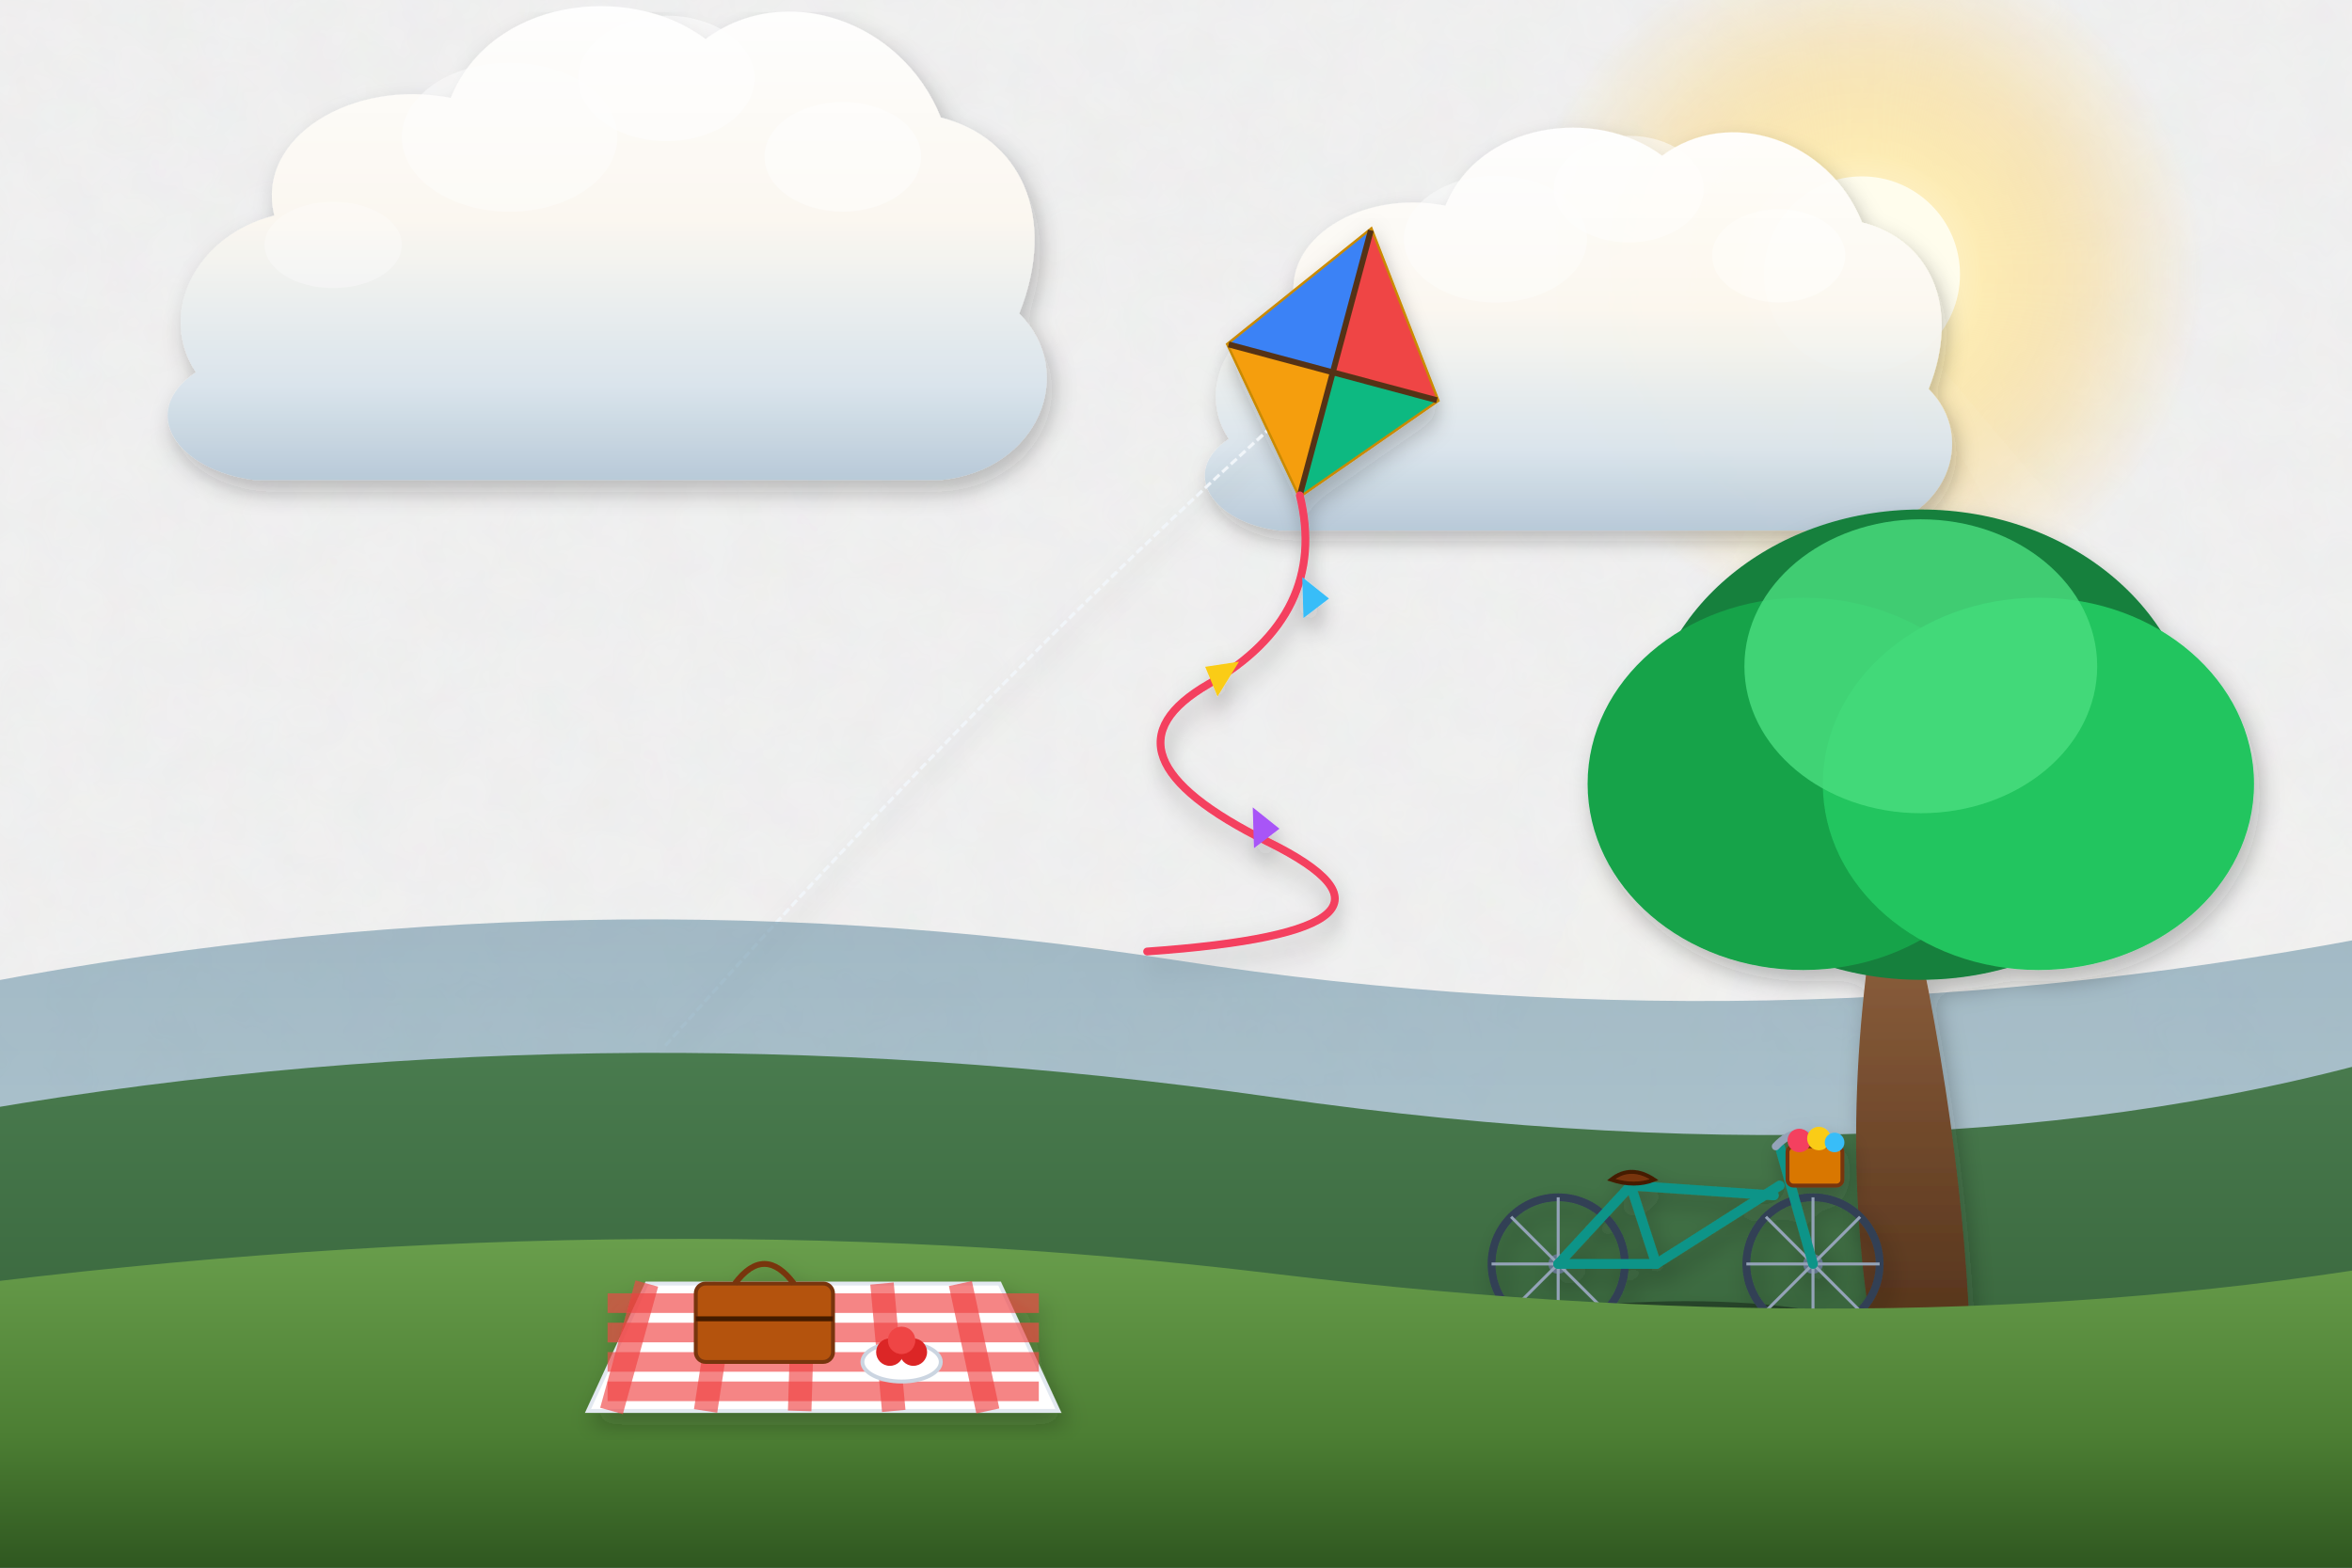
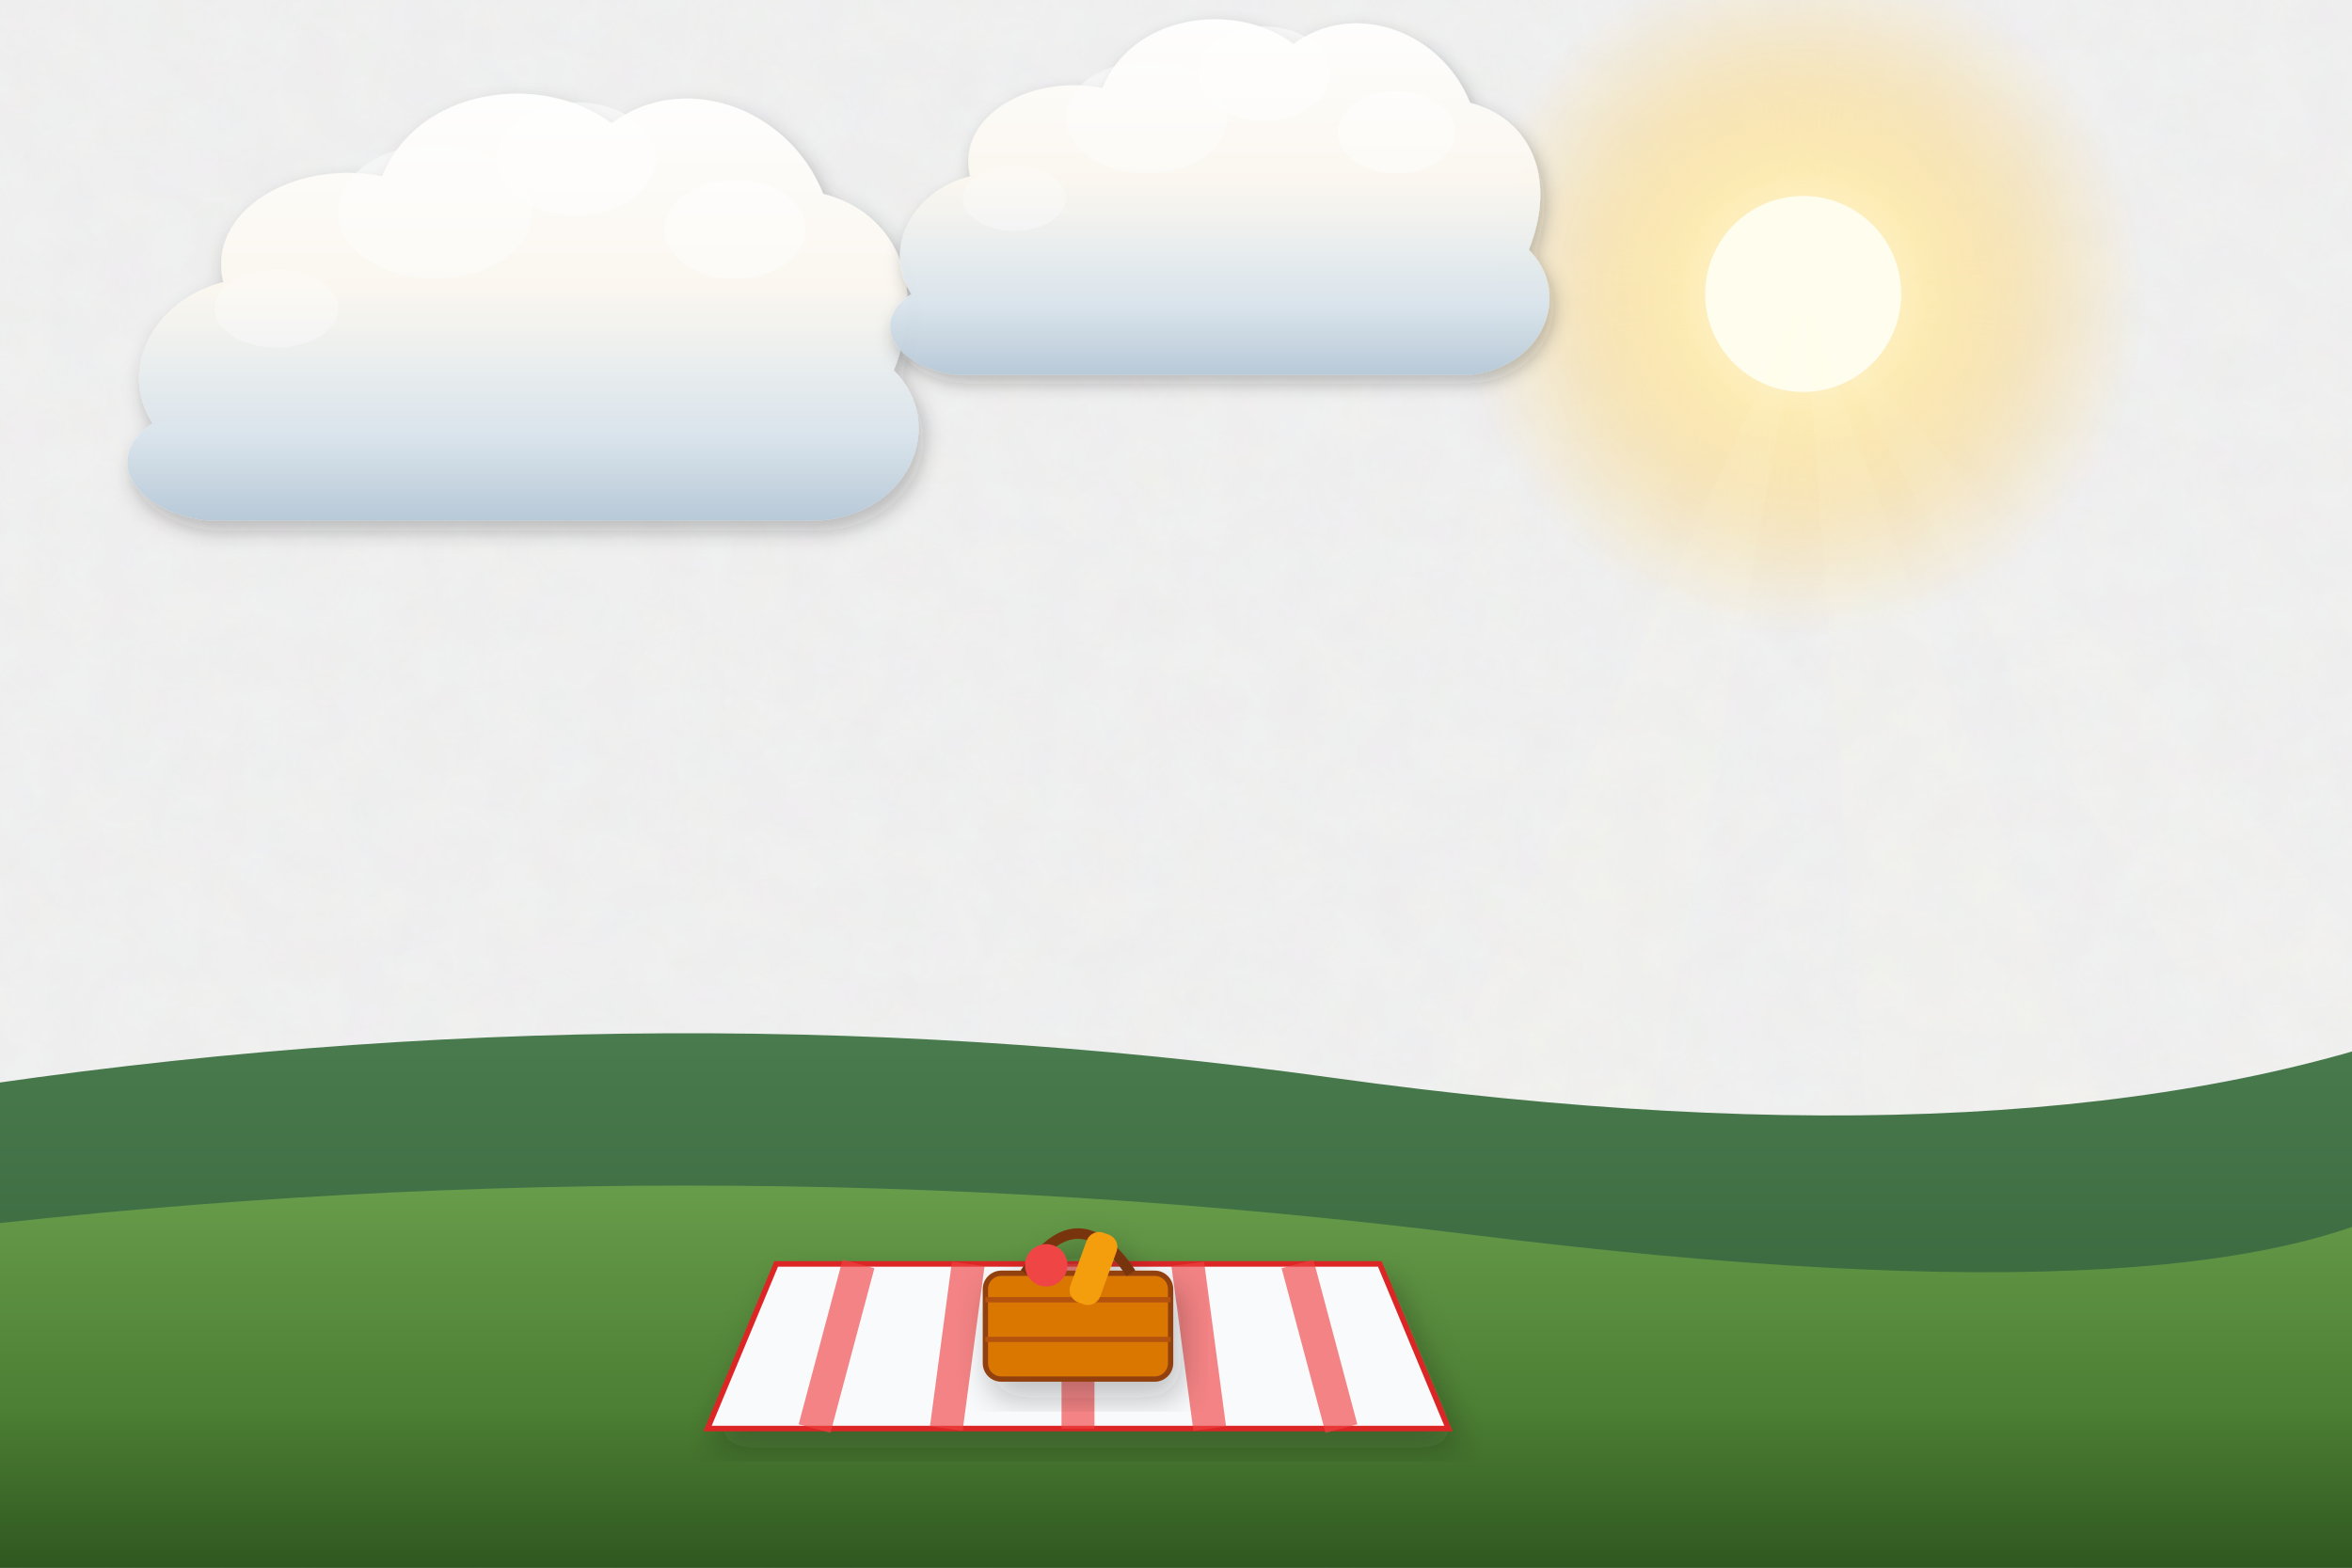
<svg xmlns="http://www.w3.org/2000/svg" viewBox="0 0 1200 800" width="1200" height="800">
  <defs>
    <filter id="ghibliPaper" x="0%" y="0%" width="100%" height="100%">
      <feTurbulence type="fractalNoise" baseFrequency="0.04" numOctaves="3" result="noise" seed="42" />
      <feColorMatrix type="matrix" values="1 0 0 0 0  0 1 0 0 0  0 0 1 0 0  0 0 0 0.035 0" in="noise" result="coloredNoise" />
      <feComposite operator="in" in2="SourceGraphic" />
    </filter>
    <filter id="softGlow" x="-20%" y="-20%" width="140%" height="140%">
      <feGaussianBlur stdDeviation="8" result="blur" />
      <feComposite in="SourceGraphic" in2="blur" operator="over" />
    </filter>
    <filter id="dropShadow" x="-20%" y="-20%" width="140%" height="140%">
      <feDropShadow dx="3" dy="6" stdDeviation="6" flood-color="#141e28" flood-opacity="0.28" />
    </filter>
    <linearGradient id="skyDay" x1="0" y1="0" x2="0" y2="1">
      <stop offset="0%" stop-color="#236ca7" />
      <stop offset="35%" stop-color="#5fa3d6" />
      <stop offset="70%" stop-color="#b8e1f2" />
      <stop offset="100%" stop-color="#fdf3dc" />
    </linearGradient>
    <linearGradient id="skySunset" x1="0" y1="0" x2="0" y2="1">
      <stop offset="0%" stop-color="#31396b" />
      <stop offset="35%" stop-color="#73507b" />
      <stop offset="65%" stop-color="#cb6b5c" />
      <stop offset="85%" stop-color="#f29e5a" />
      <stop offset="100%" stop-color="#fedaa2" />
    </linearGradient>
    <linearGradient id="skyDusk" x1="0" y1="0" x2="0" y2="1">
      <stop offset="0%" stop-color="#121832" />
      <stop offset="40%" stop-color="#262f56" />
      <stop offset="70%" stop-color="#4e3d64" />
      <stop offset="90%" stop-color="#915264" />
      <stop offset="100%" stop-color="#d6846c" />
    </linearGradient>
    <linearGradient id="cloudBodyDay" x1="0" y1="0" x2="0" y2="1">
      <stop offset="0%" stop-color="#ffffff" />
      <stop offset="45%" stop-color="#fcf8f0" />
      <stop offset="80%" stop-color="#d9e4ec" />
      <stop offset="100%" stop-color="#b6c8d7" />
    </linearGradient>
    <linearGradient id="cloudBodySunset" x1="0" y1="0" x2="0" y2="1">
      <stop offset="0%" stop-color="#fff5e6" />
      <stop offset="40%" stop-color="#fbd0a5" />
      <stop offset="75%" stop-color="#cf8ca0" />
      <stop offset="100%" stop-color="#7e607c" />
    </linearGradient>
    <radialGradient id="sunGlowDay" cx="50%" cy="50%" r="50%">
      <stop offset="0%" stop-color="#fffced" stop-opacity="1" />
      <stop offset="35%" stop-color="#ffebaa" stop-opacity="0.85" />
      <stop offset="70%" stop-color="#ffd573" stop-opacity="0.35" />
      <stop offset="100%" stop-color="#ffd573" stop-opacity="0" />
    </radialGradient>
    <radialGradient id="sunGlowSunset" cx="50%" cy="50%" r="50%">
      <stop offset="0%" stop-color="#fff8db" stop-opacity="1" />
      <stop offset="30%" stop-color="#ffb753" stop-opacity="0.9" />
      <stop offset="65%" stop-color="#f46e45" stop-opacity="0.4" />
      <stop offset="100%" stop-color="#e04a43" stop-opacity="0" />
    </radialGradient>
    <linearGradient id="hillDistant" x1="0" y1="0" x2="0" y2="1">
      <stop offset="0%" stop-color="#6e94a8" />
      <stop offset="100%" stop-color="#93b9c7" />
    </linearGradient>
    <linearGradient id="hillMid" x1="0" y1="0" x2="0" y2="1">
      <stop offset="0%" stop-color="#4a7c4f" />
      <stop offset="50%" stop-color="#3c6a40" />
      <stop offset="100%" stop-color="#2d5231" />
    </linearGradient>
    <linearGradient id="hillNear" x1="0" y1="0" x2="0" y2="1">
      <stop offset="0%" stop-color="#699e4c" />
      <stop offset="60%" stop-color="#4c7e33" />
      <stop offset="100%" stop-color="#2f5720" />
    </linearGradient>
    <linearGradient id="woodTone" x1="0" y1="0" x2="0" y2="1">
      <stop offset="0%" stop-color="#9c6d48" />
      <stop offset="50%" stop-color="#784f30" />
      <stop offset="100%" stop-color="#55341c" />
    </linearGradient>
    <linearGradient id="brassTone" x1="0" y1="0" x2="1" y2="1">
      <stop offset="0%" stop-color="#ffe699" />
      <stop offset="35%" stop-color="#d9a536" />
      <stop offset="70%" stop-color="#996c14" />
      <stop offset="100%" stop-color="#5e4007" />
    </linearGradient>
    <linearGradient id="stoneTone" x1="0" y1="0" x2="0" y2="1">
      <stop offset="0%" stop-color="#c5beb3" />
      <stop offset="60%" stop-color="#999184" />
      <stop offset="100%" stop-color="#6c6458" />
    </linearGradient>
    <linearGradient id="waterTone" x1="0" y1="0" x2="0" y2="1">
      <stop offset="0%" stop-color="#47a5be" />
      <stop offset="50%" stop-color="#2a7796" />
      <stop offset="100%" stop-color="#144d6a" />
    </linearGradient>
  </defs>
  <rect width="1200" height="800" fill="url(#skyDay)" filter="url(#ghibliPaper)" />
  <g>
-     <circle cx="950" cy="140" r="175" fill="url(#sunGlowDay)" />
-     <circle cx="950" cy="140" r="50" fill="#fffded" />
-     <polygon points="950,140 650,800 830,800" fill="#fffbe6" opacity="0.08" />
-     <polygon points="950,140 1000,800 1190,800" fill="#fffbe6" opacity="0.08" />
-     <polygon points="950,140 1310,800 1510,800" fill="#fffbe6" opacity="0.06" />
+     <circle cx="920" cy="150" r="175" fill="url(#sunGlowDay)" />
+     <circle cx="920" cy="150" r="50" fill="#fffded" />
+     <polygon points="920,150 620,800 800,800" fill="#fffbe6" opacity="0.08" />
+     <polygon points="920,150 970,800 1160,800" fill="#fffbe6" opacity="0.08" />
+     <polygon points="920,150 1280,800 1480,800" fill="#fffbe6" opacity="0.06" />
  </g>
-   <g transform="translate(280, 150) scale(1)" opacity="0.95">
+   <g transform="translate(240, 180) scale(0.9)" opacity="0.95">
    <path d="M-180,40        C-200,10 -180,-30 -140,-40        C-150,-80 -100,-110 -50,-100        C-30,-150 40,-160 80,-130        C120,-160 180,-140 200,-90        C240,-80 260,-40 240,10        C270,40 250,90 200,95        L-150,95        C-190,90 -210,60 -180,40 Z" fill="url(#cloudBodyDay)" filter="url(#dropShadow)" />
    <ellipse cx="60" cy="-110" rx="45" ry="32" fill="#ffffff" opacity="0.55" />
    <ellipse cx="-20" cy="-80" rx="55" ry="38" fill="#ffffff" opacity="0.45" />
    <ellipse cx="150" cy="-70" rx="40" ry="28" fill="#ffffff" opacity="0.5" />
    <ellipse cx="-110" cy="-25" rx="35" ry="22" fill="#ffffff" opacity="0.35" />
  </g>
-   <g transform="translate(780, 190) scale(0.85)" opacity="0.95">
+   <g transform="translate(600, 120) scale(0.75)" opacity="0.95">
    <path d="M-180,40        C-200,10 -180,-30 -140,-40        C-150,-80 -100,-110 -50,-100        C-30,-150 40,-160 80,-130        C120,-160 180,-140 200,-90        C240,-80 260,-40 240,10        C270,40 250,90 200,95        L-150,95        C-190,90 -210,60 -180,40 Z" fill="url(#cloudBodyDay)" filter="url(#dropShadow)" />
    <ellipse cx="60" cy="-110" rx="45" ry="32" fill="#ffffff" opacity="0.55" />
    <ellipse cx="-20" cy="-80" rx="55" ry="38" fill="#ffffff" opacity="0.45" />
    <ellipse cx="150" cy="-70" rx="40" ry="28" fill="#ffffff" opacity="0.5" />
    <ellipse cx="-110" cy="-25" rx="35" ry="22" fill="#ffffff" opacity="0.35" />
  </g>
-   <g transform="translate(680, 190) rotate(15)" filter="url(#dropShadow)">
-     <path d="M0,0 Q-120,180 -240,420" stroke="#f1f5f9" stroke-width="1.5" stroke-dasharray="4 2" fill="none" />
-     <polygon points="0,-75 55,0 0,65 -55,0" fill="#facc15" stroke="#ca8a04" stroke-width="2.5" />
-     <polygon points="0,-75 55,0 0,0" fill="#ef4444" />
-     <polygon points="0,-75 -55,0 0,0" fill="#3b82f6" />
-     <polygon points="0,65 55,0 0,0" fill="#10b981" />
-     <polygon points="0,65 -55,0 0,0" fill="#f59e0b" />
-     <line x1="0" y1="-75" x2="0" y2="65" stroke="#543317" stroke-width="3" />
-     <line x1="-55" y1="0" x2="55" y2="0" stroke="#543317" stroke-width="3" />
-     <path d="M0,65 Q30,120 -20,170 T30,240 T-15,310" stroke="#f43f5e" stroke-width="4" fill="none" stroke-linecap="round" />
-     <polygon points="12,105 28,112 18,125" fill="#38bdf8" />
-     <polygon points="-8,155 -24,162 -14,175" fill="#facc15" />
-     <polygon points="18,225 34,232 24,245" fill="#a855f7" />
+   <path d="M-50,560 Q320,500 680,550 T1250,520 L1250,800 L-50,800 Z" fill="url(#hillMid)" />
+   <path d="M-50,630 Q350,580 750,630 T1250,600 L1250,800 L-50,800 Z" fill="url(#hillNear)" />
+   <g transform="translate(550, 680) scale(1.4)" filter="url(#dropShadow)">
+     <polygon points="-110,-25 110,-25 135,35 -135,35" fill="#f8fafc" stroke="#dc2626" stroke-width="2" />
+     <line x1="-80" y1="-25" x2="-96" y2="35" stroke="#ef4444" stroke-width="12" opacity="0.65" />
+     <line x1="-40" y1="-25" x2="-48" y2="35" stroke="#ef4444" stroke-width="12" opacity="0.65" />
+     <line x1="0" y1="-25" x2="0" y2="35" stroke="#ef4444" stroke-width="12" opacity="0.65" />
+     <line x1="40" y1="-25" x2="48" y2="35" stroke="#ef4444" stroke-width="12" opacity="0.65" />
+     <line x1="80" y1="-25" x2="96" y2="35" stroke="#ef4444" stroke-width="12" opacity="0.65" />
  </g>
-   <path d="M-50,510 Q280,440 600,490 T1250,470 L1250,800 L-50,800 Z" fill="url(#hillDistant)" opacity="0.6" />
-   <path d="M-30,570 Q300,510 650,560 T1250,530 L1250,800 L-30,800 Z" fill="url(#hillMid)" />
-   <g transform="translate(980, 680)" filter="url(#dropShadow)">
-     <path d="M-25,0 Q-45,-120 -15,-260 Q20,-120 25,0 Z" fill="url(#woodTone)" />
-     <ellipse cx="0" cy="-300" rx="140" ry="120" fill="#15803d" />
-     <ellipse cx="-60" cy="-280" rx="110" ry="95" fill="#16a34a" />
-     <ellipse cx="60" cy="-280" rx="110" ry="95" fill="#22c55e" />
-     <ellipse cx="0" cy="-340" rx="90" ry="75" fill="#4ade80" opacity="0.8" />
-   </g>
-   <g transform="translate(860, 630)" filter="url(#dropShadow)">
-     <ellipse cx="0" cy="48" rx="85" ry="14" fill="#000000" opacity="0.35" />
-     <circle cx="-65" cy="15" r="34" fill="none" stroke="#334155" stroke-width="4" />
-     <circle cx="-65" cy="15" r="5" fill="#64748b" />
-     <line x1="-65" y1="-19" x2="-65" y2="49" stroke="#94a3b8" stroke-width="1.5" transform="rotate(0 -65 15)" />
-     <line x1="-65" y1="-19" x2="-65" y2="49" stroke="#94a3b8" stroke-width="1.5" transform="rotate(45 -65 15)" />
-     <line x1="-65" y1="-19" x2="-65" y2="49" stroke="#94a3b8" stroke-width="1.5" transform="rotate(90 -65 15)" />
-     <line x1="-65" y1="-19" x2="-65" y2="49" stroke="#94a3b8" stroke-width="1.5" transform="rotate(135 -65 15)" />
-     <circle cx="65" cy="15" r="34" fill="none" stroke="#334155" stroke-width="4" />
-     <circle cx="65" cy="15" r="5" fill="#64748b" />
-     <line x1="65" y1="-19" x2="65" y2="49" stroke="#94a3b8" stroke-width="1.5" transform="rotate(0 65 15)" />
-     <line x1="65" y1="-19" x2="65" y2="49" stroke="#94a3b8" stroke-width="1.5" transform="rotate(45 65 15)" />
-     <line x1="65" y1="-19" x2="65" y2="49" stroke="#94a3b8" stroke-width="1.5" transform="rotate(90 65 15)" />
-     <line x1="65" y1="-19" x2="65" y2="49" stroke="#94a3b8" stroke-width="1.5" transform="rotate(135 65 15)" />
-     <line x1="-65" y1="15" x2="-15" y2="15" stroke="#0d9488" stroke-width="5" stroke-linecap="round" />
-     <line x1="-15" y1="15" x2="-28" y2="-25" stroke="#0d9488" stroke-width="5" stroke-linecap="round" />
-     <line x1="-65" y1="15" x2="-28" y2="-25" stroke="#0d9488" stroke-width="5" stroke-linecap="round" />
-     <line x1="-28" y1="-25" x2="45" y2="-20" stroke="#0d9488" stroke-width="5" stroke-linecap="round" />
-     <line x1="-15" y1="15" x2="48" y2="-25" stroke="#0d9488" stroke-width="5" stroke-linecap="round" />
-     <line x1="65" y1="15" x2="48" y2="-45" stroke="#0d9488" stroke-width="5" stroke-linecap="round" />
-     <path d="M-38,-28 Q-28,-36 -16,-28 Q-26,-24 -38,-28 Z" fill="#78350f" stroke="#451a03" stroke-width="2" />
-     <path d="M46,-45 Q58,-58 70,-45" stroke="#94a3b8" stroke-width="4" fill="none" stroke-linecap="round" />
-     <rect x="52" y="-45" width="28" height="20" rx="3" fill="#d97706" stroke="#78350f" stroke-width="2" />
-     <circle cx="58" cy="-48" r="6" fill="#f43f5e" />
-     <circle cx="68" cy="-49" r="6" fill="#facc15" />
-     <circle cx="76" cy="-47" r="5" fill="#38bdf8" />
-   </g>
-   <path d="M-50,660 Q320,610 650,650 T1250,640 L1250,800 L-50,800 Z" fill="url(#hillNear)" />
-   <g transform="translate(420, 680)" filter="url(#dropShadow)">
-     <polygon points="-120,40 120,40 90,-25 -90,-25" fill="#ffffff" stroke="#e2e8f0" stroke-width="2" />
-     <line x1="-90" y1="-25" x2="-108" y2="40" stroke="#ef4444" stroke-width="12" opacity="0.65" />
-     <line x1="-50" y1="-25" x2="-60" y2="40" stroke="#ef4444" stroke-width="12" opacity="0.65" />
-     <line x1="-10" y1="-25" x2="-12" y2="40" stroke="#ef4444" stroke-width="12" opacity="0.65" />
-     <line x1="30" y1="-25" x2="36" y2="40" stroke="#ef4444" stroke-width="12" opacity="0.65" />
-     <line x1="70" y1="-25" x2="84" y2="40" stroke="#ef4444" stroke-width="12" opacity="0.65" />
-     <line x1="-110" y1="-15" x2="110" y2="-15" stroke="#ef4444" stroke-width="10" opacity="0.65" />
-     <line x1="-110" y1="0" x2="110" y2="0" stroke="#ef4444" stroke-width="10" opacity="0.65" />
-     <line x1="-110" y1="15" x2="110" y2="15" stroke="#ef4444" stroke-width="10" opacity="0.65" />
-     <line x1="-110" y1="30" x2="110" y2="30" stroke="#ef4444" stroke-width="10" opacity="0.65" />
-     <g transform="translate(-30, -5)">
-       <rect x="-35" y="-20" width="70" height="40" rx="5" fill="#b45309" stroke="#78350f" stroke-width="2" />
-       <line x1="-35" y1="-2" x2="35" y2="-2" stroke="#451a03" stroke-width="2.5" />
-       <path d="M-15,-20 Q0,-40 15,-20" stroke="#78350f" stroke-width="3" fill="none" />
-     </g>
-     <g transform="translate(40, 10)">
-       <ellipse cx="0" cy="5" rx="20" ry="10" fill="#ffffff" stroke="#cbd5e1" stroke-width="2" />
-       <circle cx="-6" cy="0" r="7" fill="#dc2626" />
-       <circle cx="6" cy="0" r="7" fill="#dc2626" />
-       <circle cx="0" cy="-6" r="7" fill="#ef4444" />
-     </g>
+   <g transform="translate(550, 670) scale(1.35)" filter="url(#dropShadow)">
+     <rect x="-35" y="-15" width="70" height="40" rx="6" fill="#d97706" stroke="#92400e" stroke-width="2" />
+     <line x1="-35" y1="-5" x2="35" y2="-5" stroke="#b45309" stroke-width="2" />
+     <line x1="-35" y1="10" x2="35" y2="10" stroke="#b45309" stroke-width="2" />
+     <path d="M-20,-15 Q0,-45 20,-15" stroke="#78350f" stroke-width="4" fill="none" />
+     <circle cx="-12" cy="-18" r="8" fill="#ef4444" />
+     <rect x="5" y="-32" width="12" height="28" rx="5" fill="#f59e0b" transform="rotate(20 5 -32)" />
  </g>
</svg>
